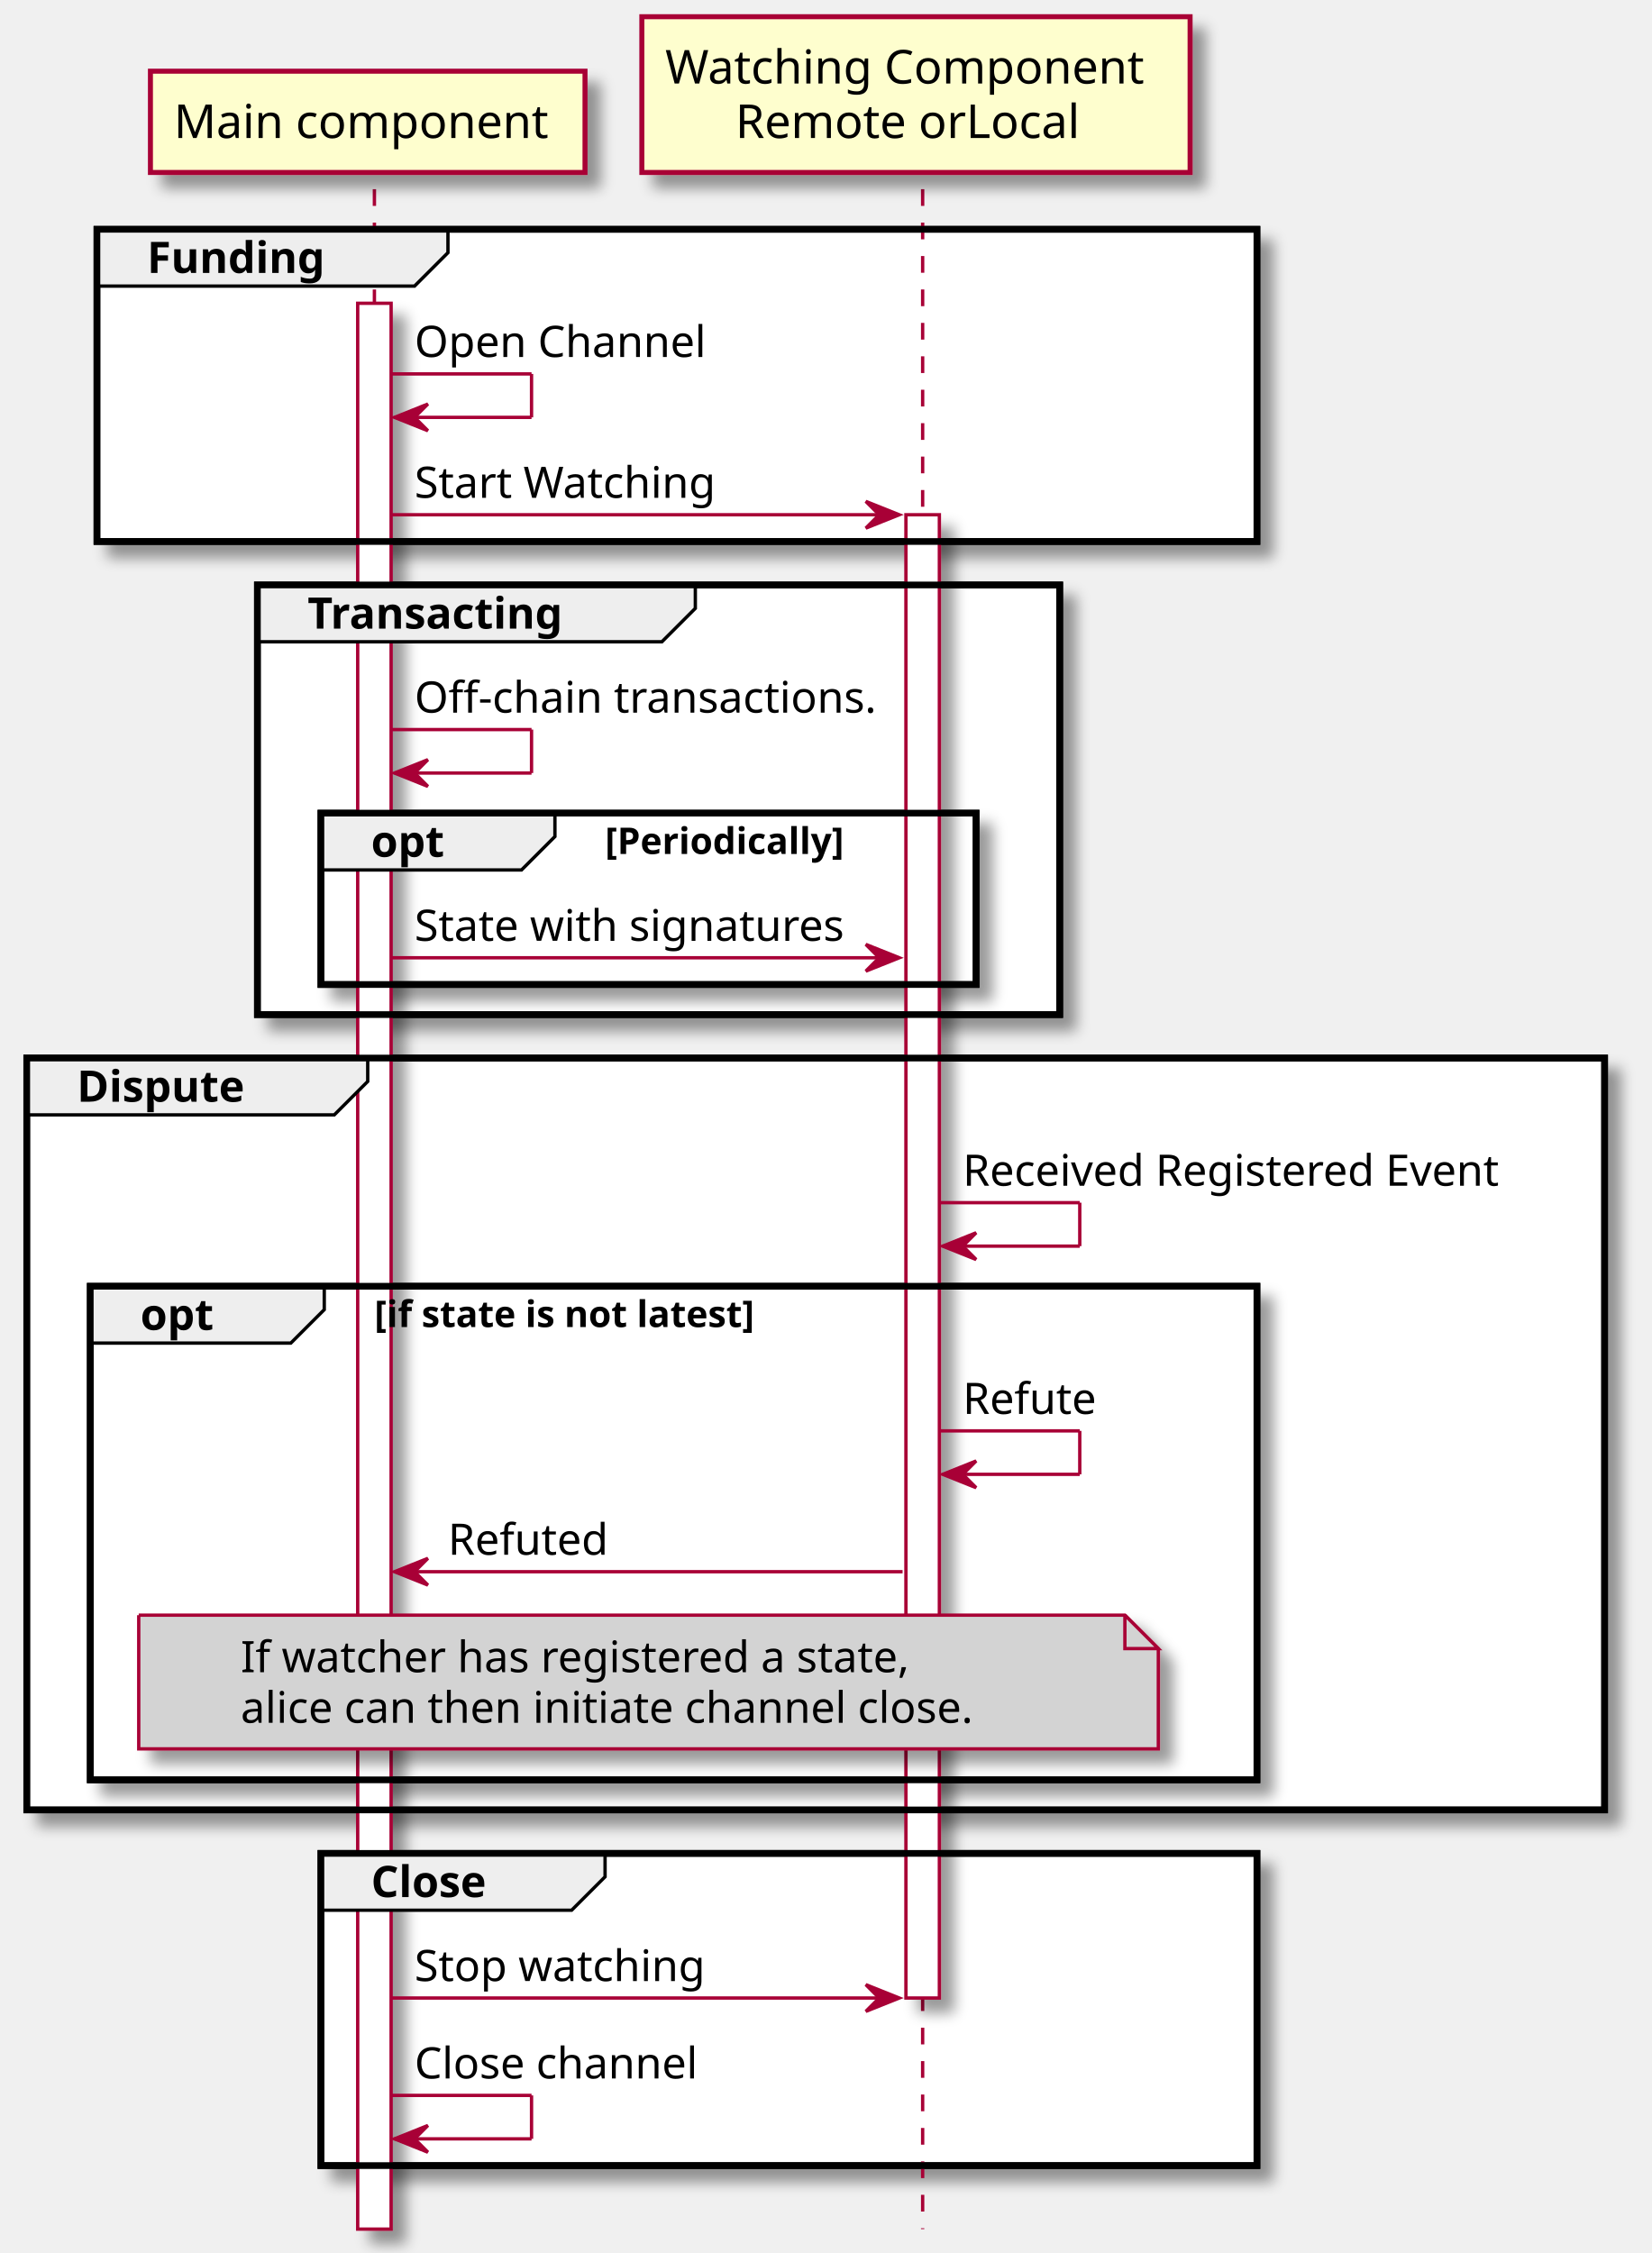
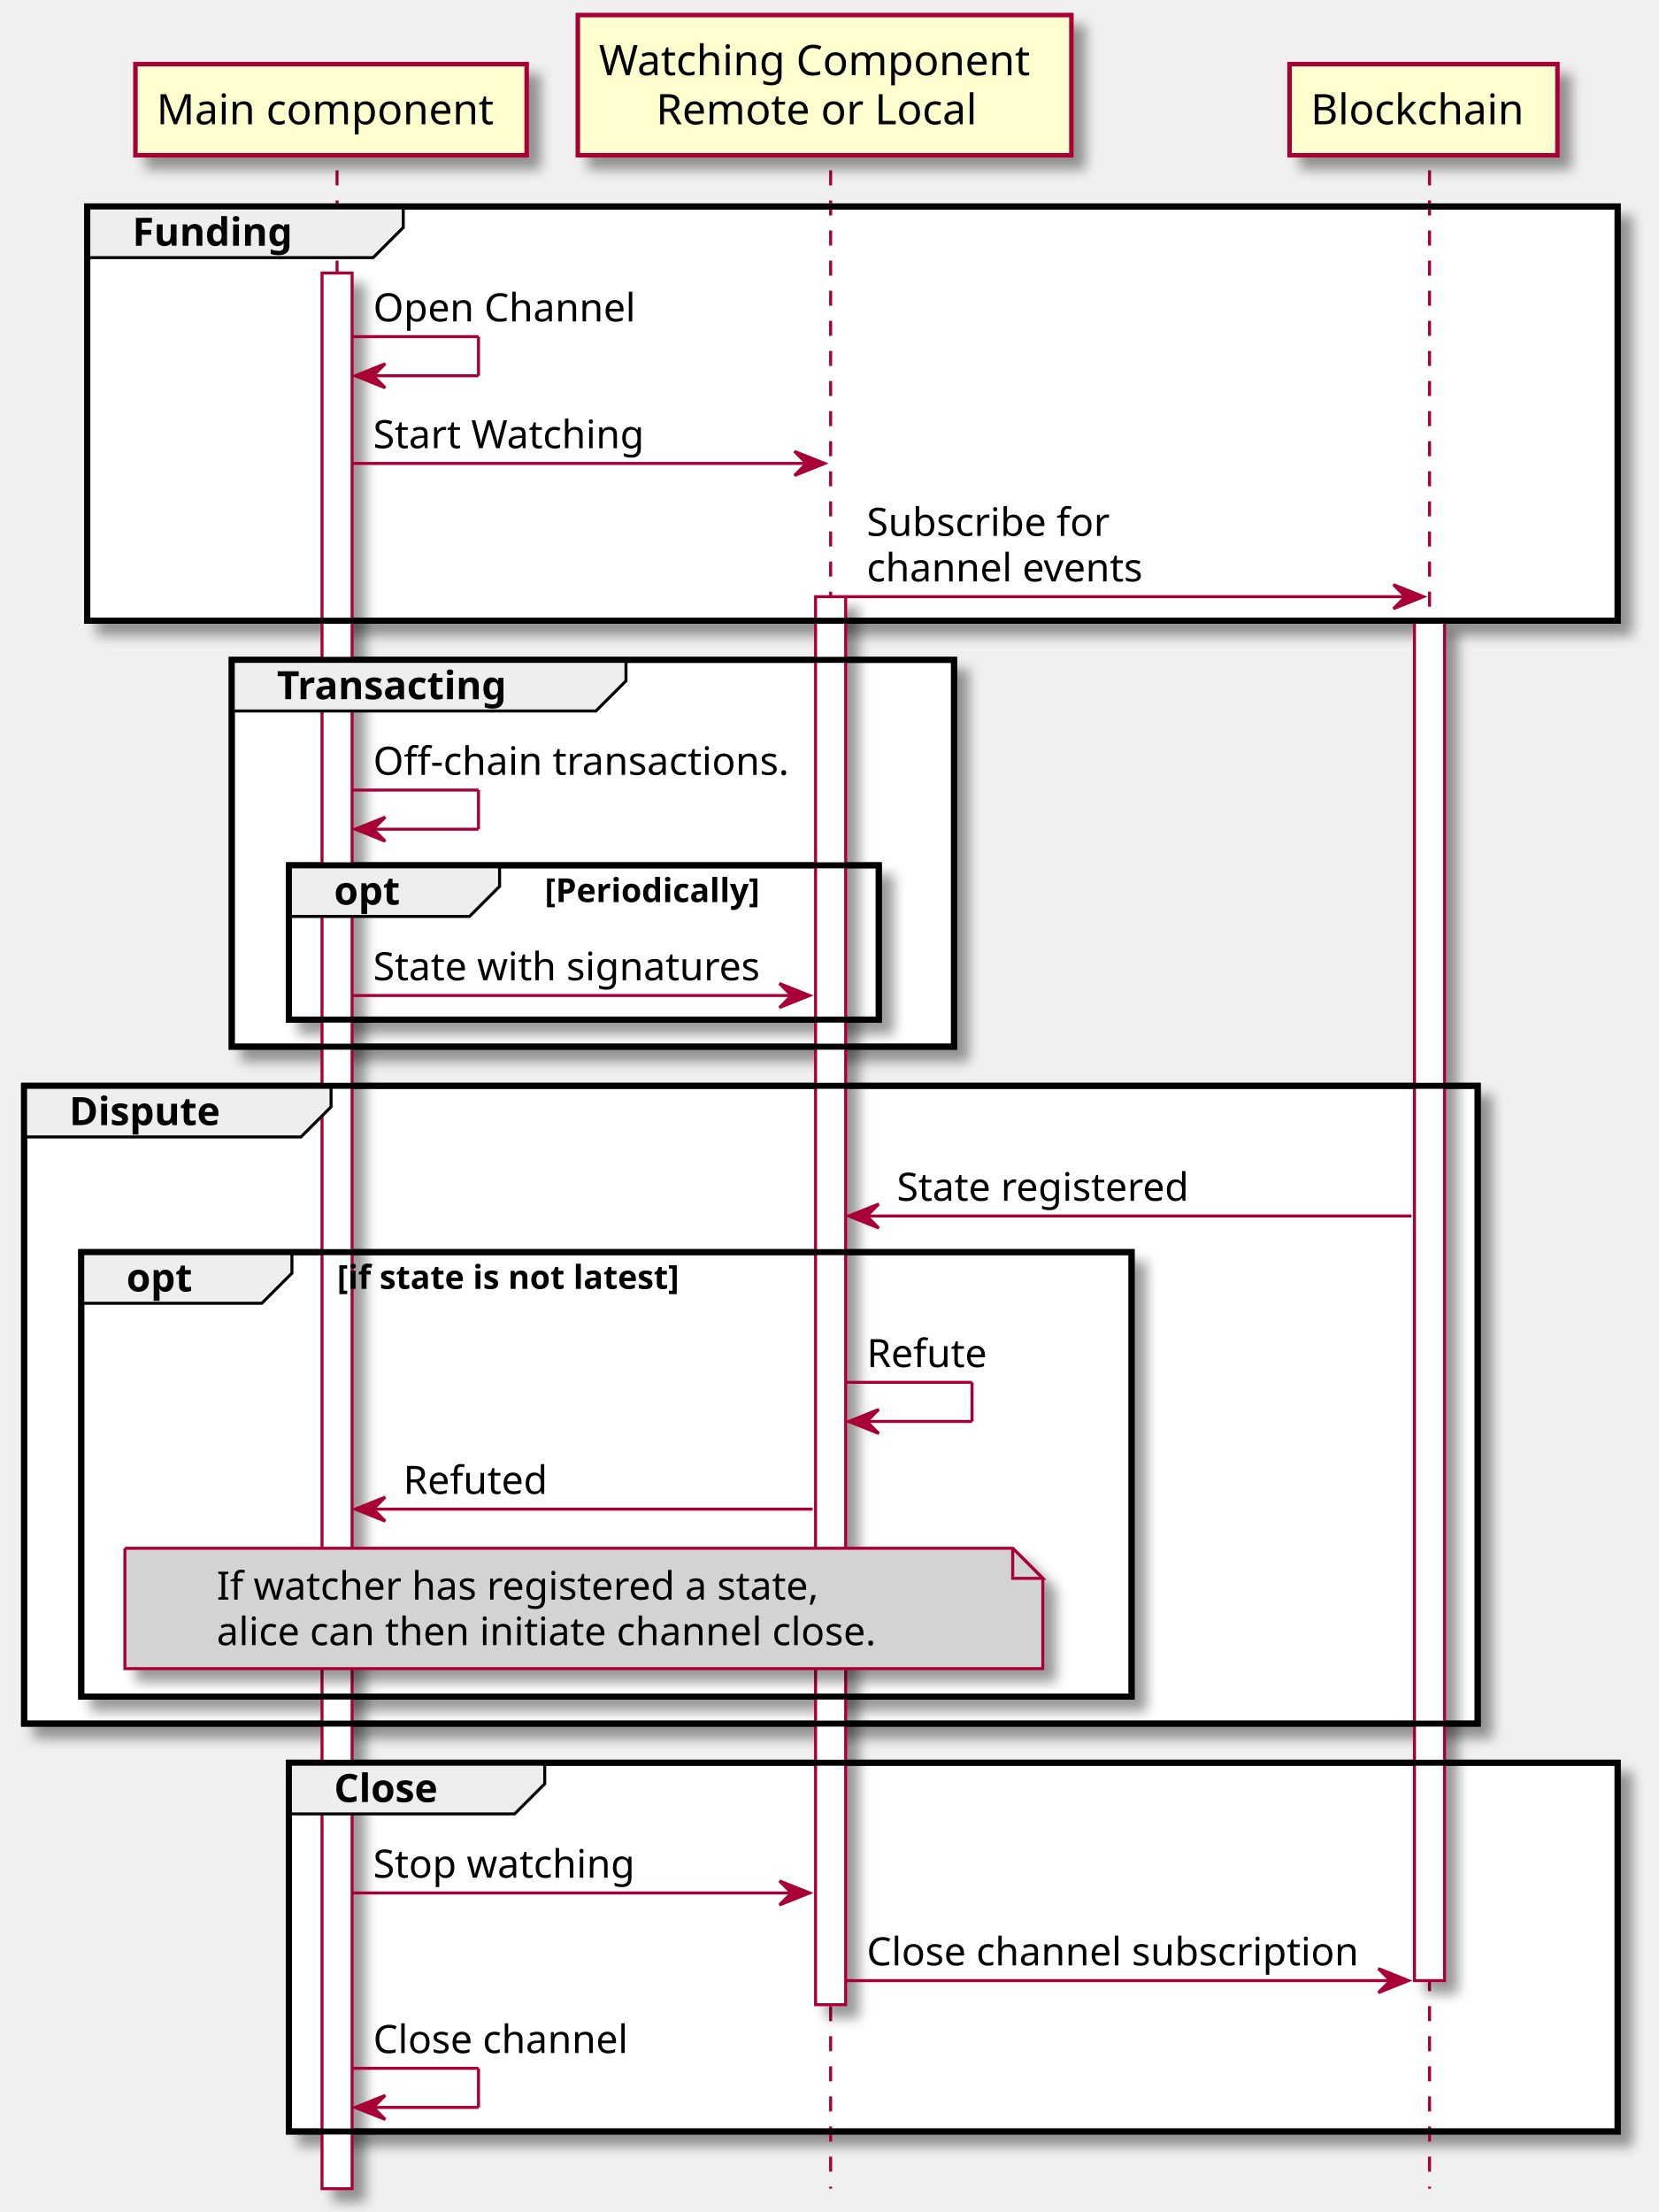
- <svg xmlns="http://www.w3.org/2000/svg" contentScriptType="application/ecmascript" contentStyleType="text/css" height="674px" preserveAspectRatio="none" style="width:494px;height:674px;" version="1.1" viewBox="0 0 494 674" width="494px" zoomAndPan="magnify">
+ <svg xmlns="http://www.w3.org/2000/svg" contentScriptType="application/ecmascript" contentStyleType="text/css" height="735px" preserveAspectRatio="none" style="width:551px;height:735px;" version="1.1" viewBox="0 0 551 735" width="551px" zoomAndPan="magnify">
  <defs>
-     <filter height="300%" id="fx0iiako6qm09" width="300%" x="-1" y="-1">
+     <filter height="300%" id="f1e0mw55mx57yf" width="300%" x="-1" y="-1">
      <feGaussianBlur result="blurOut" stdDeviation="2.0" />
      <feColorMatrix in="blurOut" result="blurOut2" type="matrix" values="0 0 0 0 0 0 0 0 0 0 0 0 0 0 0 0 0 0 .4 0" />
      <feOffset dx="4.0" dy="4.0" in="blurOut2" result="blurOut3" />
      <feBlend in="SourceGraphic" in2="blurOut3" mode="normal" />
    </filter>
  </defs>
  <g>
-     <rect fill="#FFFFFF" filter="url(#fx0iiako6qm09)" height="93.398" style="stroke:#000000;stroke-width:2.0;" width="347" x="29" y="68.594" />
-     <rect fill="#FFFFFF" filter="url(#fx0iiako6qm09)" height="128.531" style="stroke:#000000;stroke-width:2.0;" width="240" x="77" y="174.992" />
-     <rect fill="#FFFFFF" filter="url(#fx0iiako6qm09)" height="51.266" style="stroke:#000000;stroke-width:2.0;" width="196" x="96" y="243.258" />
-     <rect fill="#FFFFFF" filter="url(#fx0iiako6qm09)" height="224.93" style="stroke:#000000;stroke-width:2.0;" width="472" x="8" y="316.523" />
-     <rect fill="#FFFFFF" filter="url(#fx0iiako6qm09)" height="147.664" style="stroke:#000000;stroke-width:2.0;" width="349" x="27" y="384.789" />
-     <rect fill="#FFFFFF" filter="url(#fx0iiako6qm09)" height="93.398" style="stroke:#000000;stroke-width:2.0;" width="280" x="96" y="554.453" />
-     <line style="stroke:#A80036;stroke-width:1.0;stroke-dasharray:5.0,5.0;" x1="112" x2="112" y1="56.594" y2="666.852" />
-     <rect fill="#FFFFFF" filter="url(#fx0iiako6qm09)" height="576.125" style="stroke:#A80036;stroke-width:1.0;" width="10" x="107" y="90.727" />
-     <line style="stroke:#A80036;stroke-width:1.0;stroke-dasharray:5.0,5.0;" x1="276" x2="276" y1="56.594" y2="666.852" />
-     <rect fill="#FFFFFF" filter="url(#fx0iiako6qm09)" height="443.727" style="stroke:#A80036;stroke-width:1.0;" width="10" x="271" y="153.992" />
-     <rect fill="#FEFECE" filter="url(#fx0iiako6qm09)" height="30.297" style="stroke:#A80036;stroke-width:1.5;" width="130" x="45" y="21.297" />
+     <rect fill="#FFFFFF" filter="url(#f1e0mw55mx57yf)" height="137.664" style="stroke:#000000;stroke-width:2.0;" width="508.5" x="29" y="68.594" />
+     <rect fill="#FFFFFF" filter="url(#f1e0mw55mx57yf)" height="128.531" style="stroke:#000000;stroke-width:2.0;" width="240" x="77" y="219.258" />
+     <rect fill="#FFFFFF" filter="url(#f1e0mw55mx57yf)" height="51.266" style="stroke:#000000;stroke-width:2.0;" width="196" x="96" y="287.523" />
+     <rect fill="#FFFFFF" filter="url(#f1e0mw55mx57yf)" height="211.93" style="stroke:#000000;stroke-width:2.0;" width="483" x="8" y="360.789" />
+     <rect fill="#FFFFFF" filter="url(#f1e0mw55mx57yf)" height="147.664" style="stroke:#000000;stroke-width:2.0;" width="349" x="27" y="416.055" />
+     <rect fill="#FFFFFF" filter="url(#f1e0mw55mx57yf)" height="122.531" style="stroke:#000000;stroke-width:2.0;" width="441.5" x="96" y="585.719" />
+     <line style="stroke:#A80036;stroke-width:1.0;stroke-dasharray:5.0,5.0;" x1="112" x2="112" y1="56.594" y2="727.25" />
+     <rect fill="#FFFFFF" filter="url(#f1e0mw55mx57yf)" height="636.523" style="stroke:#A80036;stroke-width:1.0;" width="10" x="107" y="90.727" />
+     <line style="stroke:#A80036;stroke-width:1.0;stroke-dasharray:5.0,5.0;" x1="276" x2="276" y1="56.594" y2="727.25" />
+     <rect fill="#FFFFFF" filter="url(#f1e0mw55mx57yf)" height="467.859" style="stroke:#A80036;stroke-width:1.0;" width="10" x="271" y="198.258" />
+     <line style="stroke:#A80036;stroke-width:1.0;stroke-dasharray:5.0,5.0;" x1="475" x2="475" y1="56.594" y2="727.25" />
+     <rect fill="#FFFFFF" filter="url(#f1e0mw55mx57yf)" height="451.859" style="stroke:#A80036;stroke-width:1.0;" width="10" x="470" y="206.258" />
+     <rect fill="#FEFECE" filter="url(#f1e0mw55mx57yf)" height="30.297" style="stroke:#A80036;stroke-width:1.5;" width="130" x="45" y="21.297" />
    <text fill="#000000" font-family="sans-serif" font-size="14" lengthAdjust="spacingAndGlyphs" textLength="116" x="52" y="41.292">Main component</text>
-     <rect fill="#FEFECE" filter="url(#fx0iiako6qm09)" height="46.594" style="stroke:#A80036;stroke-width:1.5;" width="164" x="192" y="5" />
+     <rect fill="#FEFECE" filter="url(#f1e0mw55mx57yf)" height="46.594" style="stroke:#A80036;stroke-width:1.5;" width="164" x="192" y="5" />
    <text fill="#000000" font-family="sans-serif" font-size="14" lengthAdjust="spacingAndGlyphs" textLength="150" x="199" y="24.995">Watching Component</text>
-     <text fill="#000000" font-family="sans-serif" font-size="14" lengthAdjust="spacingAndGlyphs" textLength="108" x="220" y="41.292">Remote orLocal</text>
+     <text fill="#000000" font-family="sans-serif" font-size="14" lengthAdjust="spacingAndGlyphs" textLength="112" x="218" y="41.292">Remote or Local</text>
+     <rect fill="#FEFECE" filter="url(#f1e0mw55mx57yf)" height="30.297" style="stroke:#A80036;stroke-width:1.5;" width="89" x="428.5" y="21.297" />
+     <text fill="#000000" font-family="sans-serif" font-size="14" lengthAdjust="spacingAndGlyphs" textLength="75" x="435.5" y="41.292">Blockchain</text>
    <path d="M29,68.594 L134,68.594 L134,75.594 L124,85.594 L29,85.594 L29,68.594 " fill="#EEEEEE" style="stroke:#000000;stroke-width:1.0;" />
-     <rect fill="none" height="93.398" style="stroke:#000000;stroke-width:2.0;" width="347" x="29" y="68.594" />
+     <rect fill="none" height="137.664" style="stroke:#000000;stroke-width:2.0;" width="508.5" x="29" y="68.594" />
    <text fill="#000000" font-family="sans-serif" font-size="13" font-weight="bold" lengthAdjust="spacingAndGlyphs" textLength="60" x="44" y="81.661">Funding</text>
    <line style="stroke:#A80036;stroke-width:1.0;" x1="117" x2="159" y1="111.859" y2="111.859" />
    <line style="stroke:#A80036;stroke-width:1.0;" x1="159" x2="159" y1="111.859" y2="124.859" />
    <line style="stroke:#A80036;stroke-width:1.0;" x1="118" x2="159" y1="124.859" y2="124.859" />
    <polygon fill="#A80036" points="128,120.859,118,124.859,128,128.859,124,124.859" style="stroke:#A80036;stroke-width:1.0;" />
    <text fill="#000000" font-family="sans-serif" font-size="13" lengthAdjust="spacingAndGlyphs" textLength="90" x="124" y="106.793">Open Channel</text>
-     <polygon fill="#A80036" points="259,149.992,269,153.992,259,157.992,263,153.992" style="stroke:#A80036;stroke-width:1.0;" />
-     <line style="stroke:#A80036;stroke-width:1.0;" x1="117" x2="265" y1="153.992" y2="153.992" />
+     <polygon fill="#A80036" points="264,149.992,274,153.992,264,157.992,268,153.992" style="stroke:#A80036;stroke-width:1.0;" />
+     <line style="stroke:#A80036;stroke-width:1.0;" x1="117" x2="270" y1="153.992" y2="153.992" />
    <text fill="#000000" font-family="sans-serif" font-size="13" lengthAdjust="spacingAndGlyphs" textLength="94" x="124" y="148.926">Start Watching</text>
-     <path d="M77,174.992 L208,174.992 L208,181.992 L198,191.992 L77,191.992 L77,174.992 " fill="#EEEEEE" style="stroke:#000000;stroke-width:1.0;" />
-     <rect fill="none" height="128.531" style="stroke:#000000;stroke-width:2.0;" width="240" x="77" y="174.992" />
-     <text fill="#000000" font-family="sans-serif" font-size="13" font-weight="bold" lengthAdjust="spacingAndGlyphs" textLength="86" x="92" y="188.059">Transacting</text>
-     <line style="stroke:#A80036;stroke-width:1.0;" x1="117" x2="159" y1="218.258" y2="218.258" />
-     <line style="stroke:#A80036;stroke-width:1.0;" x1="159" x2="159" y1="218.258" y2="231.258" />
-     <line style="stroke:#A80036;stroke-width:1.0;" x1="118" x2="159" y1="231.258" y2="231.258" />
-     <polygon fill="#A80036" points="128,227.258,118,231.258,128,235.258,124,231.258" style="stroke:#A80036;stroke-width:1.0;" />
-     <text fill="#000000" font-family="sans-serif" font-size="13" lengthAdjust="spacingAndGlyphs" textLength="144" x="124" y="213.192">Off-chain transactions.</text>
-     <path d="M96,243.258 L166,243.258 L166,250.258 L156,260.258 L96,260.258 L96,243.258 " fill="#EEEEEE" style="stroke:#000000;stroke-width:1.0;" />
-     <rect fill="none" height="51.266" style="stroke:#000000;stroke-width:2.0;" width="196" x="96" y="243.258" />
-     <text fill="#000000" font-family="sans-serif" font-size="13" font-weight="bold" lengthAdjust="spacingAndGlyphs" textLength="25" x="111" y="256.325">opt</text>
-     <text fill="#000000" font-family="sans-serif" font-size="11" font-weight="bold" lengthAdjust="spacingAndGlyphs" textLength="85" x="181" y="255.468">[Periodically]</text>
-     <polygon fill="#A80036" points="259,282.523,269,286.523,259,290.523,263,286.523" style="stroke:#A80036;stroke-width:1.0;" />
-     <line style="stroke:#A80036;stroke-width:1.0;" x1="117" x2="265" y1="286.523" y2="286.523" />
-     <text fill="#000000" font-family="sans-serif" font-size="13" lengthAdjust="spacingAndGlyphs" textLength="135" x="124" y="281.457">State with signatures</text>
-     <path d="M8,316.523 L110,316.523 L110,323.523 L100,333.523 L8,333.523 L8,316.523 " fill="#EEEEEE" style="stroke:#000000;stroke-width:1.0;" />
-     <rect fill="none" height="224.93" style="stroke:#000000;stroke-width:2.0;" width="472" x="8" y="316.523" />
-     <text fill="#000000" font-family="sans-serif" font-size="13" font-weight="bold" lengthAdjust="spacingAndGlyphs" textLength="57" x="23" y="329.59">Dispute</text>
-     <line style="stroke:#A80036;stroke-width:1.0;" x1="281" x2="323" y1="359.789" y2="359.789" />
-     <line style="stroke:#A80036;stroke-width:1.0;" x1="323" x2="323" y1="359.789" y2="372.789" />
-     <line style="stroke:#A80036;stroke-width:1.0;" x1="282" x2="323" y1="372.789" y2="372.789" />
-     <polygon fill="#A80036" points="292,368.789,282,372.789,292,376.789,288,372.789" style="stroke:#A80036;stroke-width:1.0;" />
-     <text fill="#000000" font-family="sans-serif" font-size="13" lengthAdjust="spacingAndGlyphs" textLength="169" x="288" y="354.723">Received Registered Event</text>
-     <path d="M27,384.789 L97,384.789 L97,391.789 L87,401.789 L27,401.789 L27,384.789 " fill="#EEEEEE" style="stroke:#000000;stroke-width:1.0;" />
-     <rect fill="none" height="147.664" style="stroke:#000000;stroke-width:2.0;" width="349" x="27" y="384.789" />
-     <text fill="#000000" font-family="sans-serif" font-size="13" font-weight="bold" lengthAdjust="spacingAndGlyphs" textLength="25" x="42" y="397.856">opt</text>
-     <text fill="#000000" font-family="sans-serif" font-size="11" font-weight="bold" lengthAdjust="spacingAndGlyphs" textLength="137" x="112" y="397">[if state is not latest]</text>
-     <line style="stroke:#A80036;stroke-width:1.0;" x1="281" x2="323" y1="428.055" y2="428.055" />
-     <line style="stroke:#A80036;stroke-width:1.0;" x1="323" x2="323" y1="428.055" y2="441.055" />
-     <line style="stroke:#A80036;stroke-width:1.0;" x1="282" x2="323" y1="441.055" y2="441.055" />
-     <polygon fill="#A80036" points="292,437.055,282,441.055,292,445.055,288,441.055" style="stroke:#A80036;stroke-width:1.0;" />
-     <text fill="#000000" font-family="sans-serif" font-size="13" lengthAdjust="spacingAndGlyphs" textLength="41" x="288" y="422.989">Refute</text>
-     <polygon fill="#A80036" points="128,466.188,118,470.188,128,474.188,124,470.188" style="stroke:#A80036;stroke-width:1.0;" />
-     <line style="stroke:#A80036;stroke-width:1.0;" x1="122" x2="270" y1="470.188" y2="470.188" />
-     <text fill="#000000" font-family="sans-serif" font-size="13" lengthAdjust="spacingAndGlyphs" textLength="49" x="134" y="465.122">Refuted</text>
-     <path d="M41.5,483.188 L41.5,523.188 L346.5,523.188 L346.5,493.188 L336.5,483.188 L41.5,483.188 " fill="#D3D3D3" filter="url(#fx0iiako6qm09)" style="stroke:#A80036;stroke-width:1.0;" />
-     <path d="M336.5,483.188 L336.5,493.188 L346.5,493.188 L336.5,483.188 " fill="#D3D3D3" style="stroke:#A80036;stroke-width:1.0;" />
-     <text fill="#000000" font-family="sans-serif" font-size="13" lengthAdjust="spacingAndGlyphs" textLength="210" x="72" y="500.254">If watcher has registered a state,</text>
-     <text fill="#000000" font-family="sans-serif" font-size="13" lengthAdjust="spacingAndGlyphs" textLength="231" x="72" y="515.387">alice can then initiate channel close.</text>
-     <path d="M96,554.453 L181,554.453 L181,561.453 L171,571.453 L96,571.453 L96,554.453 " fill="#EEEEEE" style="stroke:#000000;stroke-width:1.0;" />
-     <rect fill="none" height="93.398" style="stroke:#000000;stroke-width:2.0;" width="280" x="96" y="554.453" />
-     <text fill="#000000" font-family="sans-serif" font-size="13" font-weight="bold" lengthAdjust="spacingAndGlyphs" textLength="40" x="111" y="567.52">Close</text>
-     <polygon fill="#A80036" points="259,593.719,269,597.719,259,601.719,263,597.719" style="stroke:#A80036;stroke-width:1.0;" />
-     <line style="stroke:#A80036;stroke-width:1.0;" x1="117" x2="265" y1="597.719" y2="597.719" />
-     <text fill="#000000" font-family="sans-serif" font-size="13" lengthAdjust="spacingAndGlyphs" textLength="90" x="124" y="592.653">Stop watching</text>
-     <line style="stroke:#A80036;stroke-width:1.0;" x1="117" x2="159" y1="626.852" y2="626.852" />
-     <line style="stroke:#A80036;stroke-width:1.0;" x1="159" x2="159" y1="626.852" y2="639.852" />
-     <line style="stroke:#A80036;stroke-width:1.0;" x1="118" x2="159" y1="639.852" y2="639.852" />
-     <polygon fill="#A80036" points="128,635.852,118,639.852,128,643.852,124,639.852" style="stroke:#A80036;stroke-width:1.0;" />
-     <text fill="#000000" font-family="sans-serif" font-size="13" lengthAdjust="spacingAndGlyphs" textLength="89" x="124" y="621.786">Close channel</text>
+     <polygon fill="#A80036" points="463,194.258,473,198.258,463,202.258,467,198.258" style="stroke:#A80036;stroke-width:1.0;" />
+     <line style="stroke:#A80036;stroke-width:1.0;" x1="281" x2="469" y1="198.258" y2="198.258" />
+     <text fill="#000000" font-family="sans-serif" font-size="13" lengthAdjust="spacingAndGlyphs" textLength="84" x="288" y="178.059">Subscribe for</text>
+     <text fill="#000000" font-family="sans-serif" font-size="13" lengthAdjust="spacingAndGlyphs" textLength="97" x="288" y="193.192">channel events</text>
+     <path d="M77,219.258 L208,219.258 L208,226.258 L198,236.258 L77,236.258 L77,219.258 " fill="#EEEEEE" style="stroke:#000000;stroke-width:1.0;" />
+     <rect fill="none" height="128.531" style="stroke:#000000;stroke-width:2.0;" width="240" x="77" y="219.258" />
+     <text fill="#000000" font-family="sans-serif" font-size="13" font-weight="bold" lengthAdjust="spacingAndGlyphs" textLength="86" x="92" y="232.325">Transacting</text>
+     <line style="stroke:#A80036;stroke-width:1.0;" x1="117" x2="159" y1="262.523" y2="262.523" />
+     <line style="stroke:#A80036;stroke-width:1.0;" x1="159" x2="159" y1="262.523" y2="275.523" />
+     <line style="stroke:#A80036;stroke-width:1.0;" x1="118" x2="159" y1="275.523" y2="275.523" />
+     <polygon fill="#A80036" points="128,271.523,118,275.523,128,279.523,124,275.523" style="stroke:#A80036;stroke-width:1.0;" />
+     <text fill="#000000" font-family="sans-serif" font-size="13" lengthAdjust="spacingAndGlyphs" textLength="144" x="124" y="257.457">Off-chain transactions.</text>
+     <path d="M96,287.523 L166,287.523 L166,294.523 L156,304.523 L96,304.523 L96,287.523 " fill="#EEEEEE" style="stroke:#000000;stroke-width:1.0;" />
+     <rect fill="none" height="51.266" style="stroke:#000000;stroke-width:2.0;" width="196" x="96" y="287.523" />
+     <text fill="#000000" font-family="sans-serif" font-size="13" font-weight="bold" lengthAdjust="spacingAndGlyphs" textLength="25" x="111" y="300.59">opt</text>
+     <text fill="#000000" font-family="sans-serif" font-size="11" font-weight="bold" lengthAdjust="spacingAndGlyphs" textLength="85" x="181" y="299.734">[Periodically]</text>
+     <polygon fill="#A80036" points="259,326.789,269,330.789,259,334.789,263,330.789" style="stroke:#A80036;stroke-width:1.0;" />
+     <line style="stroke:#A80036;stroke-width:1.0;" x1="117" x2="265" y1="330.789" y2="330.789" />
+     <text fill="#000000" font-family="sans-serif" font-size="13" lengthAdjust="spacingAndGlyphs" textLength="135" x="124" y="325.723">State with signatures</text>
+     <path d="M8,360.789 L110,360.789 L110,367.789 L100,377.789 L8,377.789 L8,360.789 " fill="#EEEEEE" style="stroke:#000000;stroke-width:1.0;" />
+     <rect fill="none" height="211.93" style="stroke:#000000;stroke-width:2.0;" width="483" x="8" y="360.789" />
+     <text fill="#000000" font-family="sans-serif" font-size="13" font-weight="bold" lengthAdjust="spacingAndGlyphs" textLength="57" x="23" y="373.856">Dispute</text>
+     <polygon fill="#A80036" points="292,400.055,282,404.055,292,408.055,288,404.055" style="stroke:#A80036;stroke-width:1.0;" />
+     <line style="stroke:#A80036;stroke-width:1.0;" x1="286" x2="469" y1="404.055" y2="404.055" />
+     <text fill="#000000" font-family="sans-serif" font-size="13" lengthAdjust="spacingAndGlyphs" textLength="104" x="298" y="398.989">State registered</text>
+     <path d="M27,416.055 L97,416.055 L97,423.055 L87,433.055 L27,433.055 L27,416.055 " fill="#EEEEEE" style="stroke:#000000;stroke-width:1.0;" />
+     <rect fill="none" height="147.664" style="stroke:#000000;stroke-width:2.0;" width="349" x="27" y="416.055" />
+     <text fill="#000000" font-family="sans-serif" font-size="13" font-weight="bold" lengthAdjust="spacingAndGlyphs" textLength="25" x="42" y="429.122">opt</text>
+     <text fill="#000000" font-family="sans-serif" font-size="11" font-weight="bold" lengthAdjust="spacingAndGlyphs" textLength="137" x="112" y="428.265">[if state is not latest]</text>
+     <line style="stroke:#A80036;stroke-width:1.0;" x1="281" x2="323" y1="459.32" y2="459.32" />
+     <line style="stroke:#A80036;stroke-width:1.0;" x1="323" x2="323" y1="459.32" y2="472.32" />
+     <line style="stroke:#A80036;stroke-width:1.0;" x1="282" x2="323" y1="472.32" y2="472.32" />
+     <polygon fill="#A80036" points="292,468.32,282,472.32,292,476.32,288,472.32" style="stroke:#A80036;stroke-width:1.0;" />
+     <text fill="#000000" font-family="sans-serif" font-size="13" lengthAdjust="spacingAndGlyphs" textLength="41" x="288" y="454.254">Refute</text>
+     <polygon fill="#A80036" points="128,497.453,118,501.453,128,505.453,124,501.453" style="stroke:#A80036;stroke-width:1.0;" />
+     <line style="stroke:#A80036;stroke-width:1.0;" x1="122" x2="270" y1="501.453" y2="501.453" />
+     <text fill="#000000" font-family="sans-serif" font-size="13" lengthAdjust="spacingAndGlyphs" textLength="49" x="134" y="496.387">Refuted</text>
+     <path d="M41.5,514.453 L41.5,554.453 L346.5,554.453 L346.5,524.453 L336.5,514.453 L41.5,514.453 " fill="#D3D3D3" filter="url(#f1e0mw55mx57yf)" style="stroke:#A80036;stroke-width:1.0;" />
+     <path d="M336.5,514.453 L336.5,524.453 L346.5,524.453 L336.5,514.453 " fill="#D3D3D3" style="stroke:#A80036;stroke-width:1.0;" />
+     <text fill="#000000" font-family="sans-serif" font-size="13" lengthAdjust="spacingAndGlyphs" textLength="210" x="72" y="531.52">If watcher has registered a state,</text>
+     <text fill="#000000" font-family="sans-serif" font-size="13" lengthAdjust="spacingAndGlyphs" textLength="231" x="72" y="546.653">alice can then initiate channel close.</text>
+     <path d="M96,585.719 L181,585.719 L181,592.719 L171,602.719 L96,602.719 L96,585.719 " fill="#EEEEEE" style="stroke:#000000;stroke-width:1.0;" />
+     <rect fill="none" height="122.531" style="stroke:#000000;stroke-width:2.0;" width="441.5" x="96" y="585.719" />
+     <text fill="#000000" font-family="sans-serif" font-size="13" font-weight="bold" lengthAdjust="spacingAndGlyphs" textLength="40" x="111" y="598.786">Close</text>
+     <polygon fill="#A80036" points="259,624.984,269,628.984,259,632.984,263,628.984" style="stroke:#A80036;stroke-width:1.0;" />
+     <line style="stroke:#A80036;stroke-width:1.0;" x1="117" x2="265" y1="628.984" y2="628.984" />
+     <text fill="#000000" font-family="sans-serif" font-size="13" lengthAdjust="spacingAndGlyphs" textLength="90" x="124" y="623.918">Stop watching</text>
+     <polygon fill="#A80036" points="458,654.117,468,658.117,458,662.117,462,658.117" style="stroke:#A80036;stroke-width:1.0;" />
+     <line style="stroke:#A80036;stroke-width:1.0;" x1="281" x2="464" y1="658.117" y2="658.117" />
+     <text fill="#000000" font-family="sans-serif" font-size="13" lengthAdjust="spacingAndGlyphs" textLength="170" x="288" y="653.051">Close channel subscription</text>
+     <line style="stroke:#A80036;stroke-width:1.0;" x1="117" x2="159" y1="687.25" y2="687.25" />
+     <line style="stroke:#A80036;stroke-width:1.0;" x1="159" x2="159" y1="687.25" y2="700.25" />
+     <line style="stroke:#A80036;stroke-width:1.0;" x1="118" x2="159" y1="700.25" y2="700.25" />
+     <polygon fill="#A80036" points="128,696.25,118,700.25,128,704.25,124,700.25" style="stroke:#A80036;stroke-width:1.0;" />
+     <text fill="#000000" font-family="sans-serif" font-size="13" lengthAdjust="spacingAndGlyphs" textLength="89" x="124" y="682.184">Close channel</text>
  </g>
</svg>
